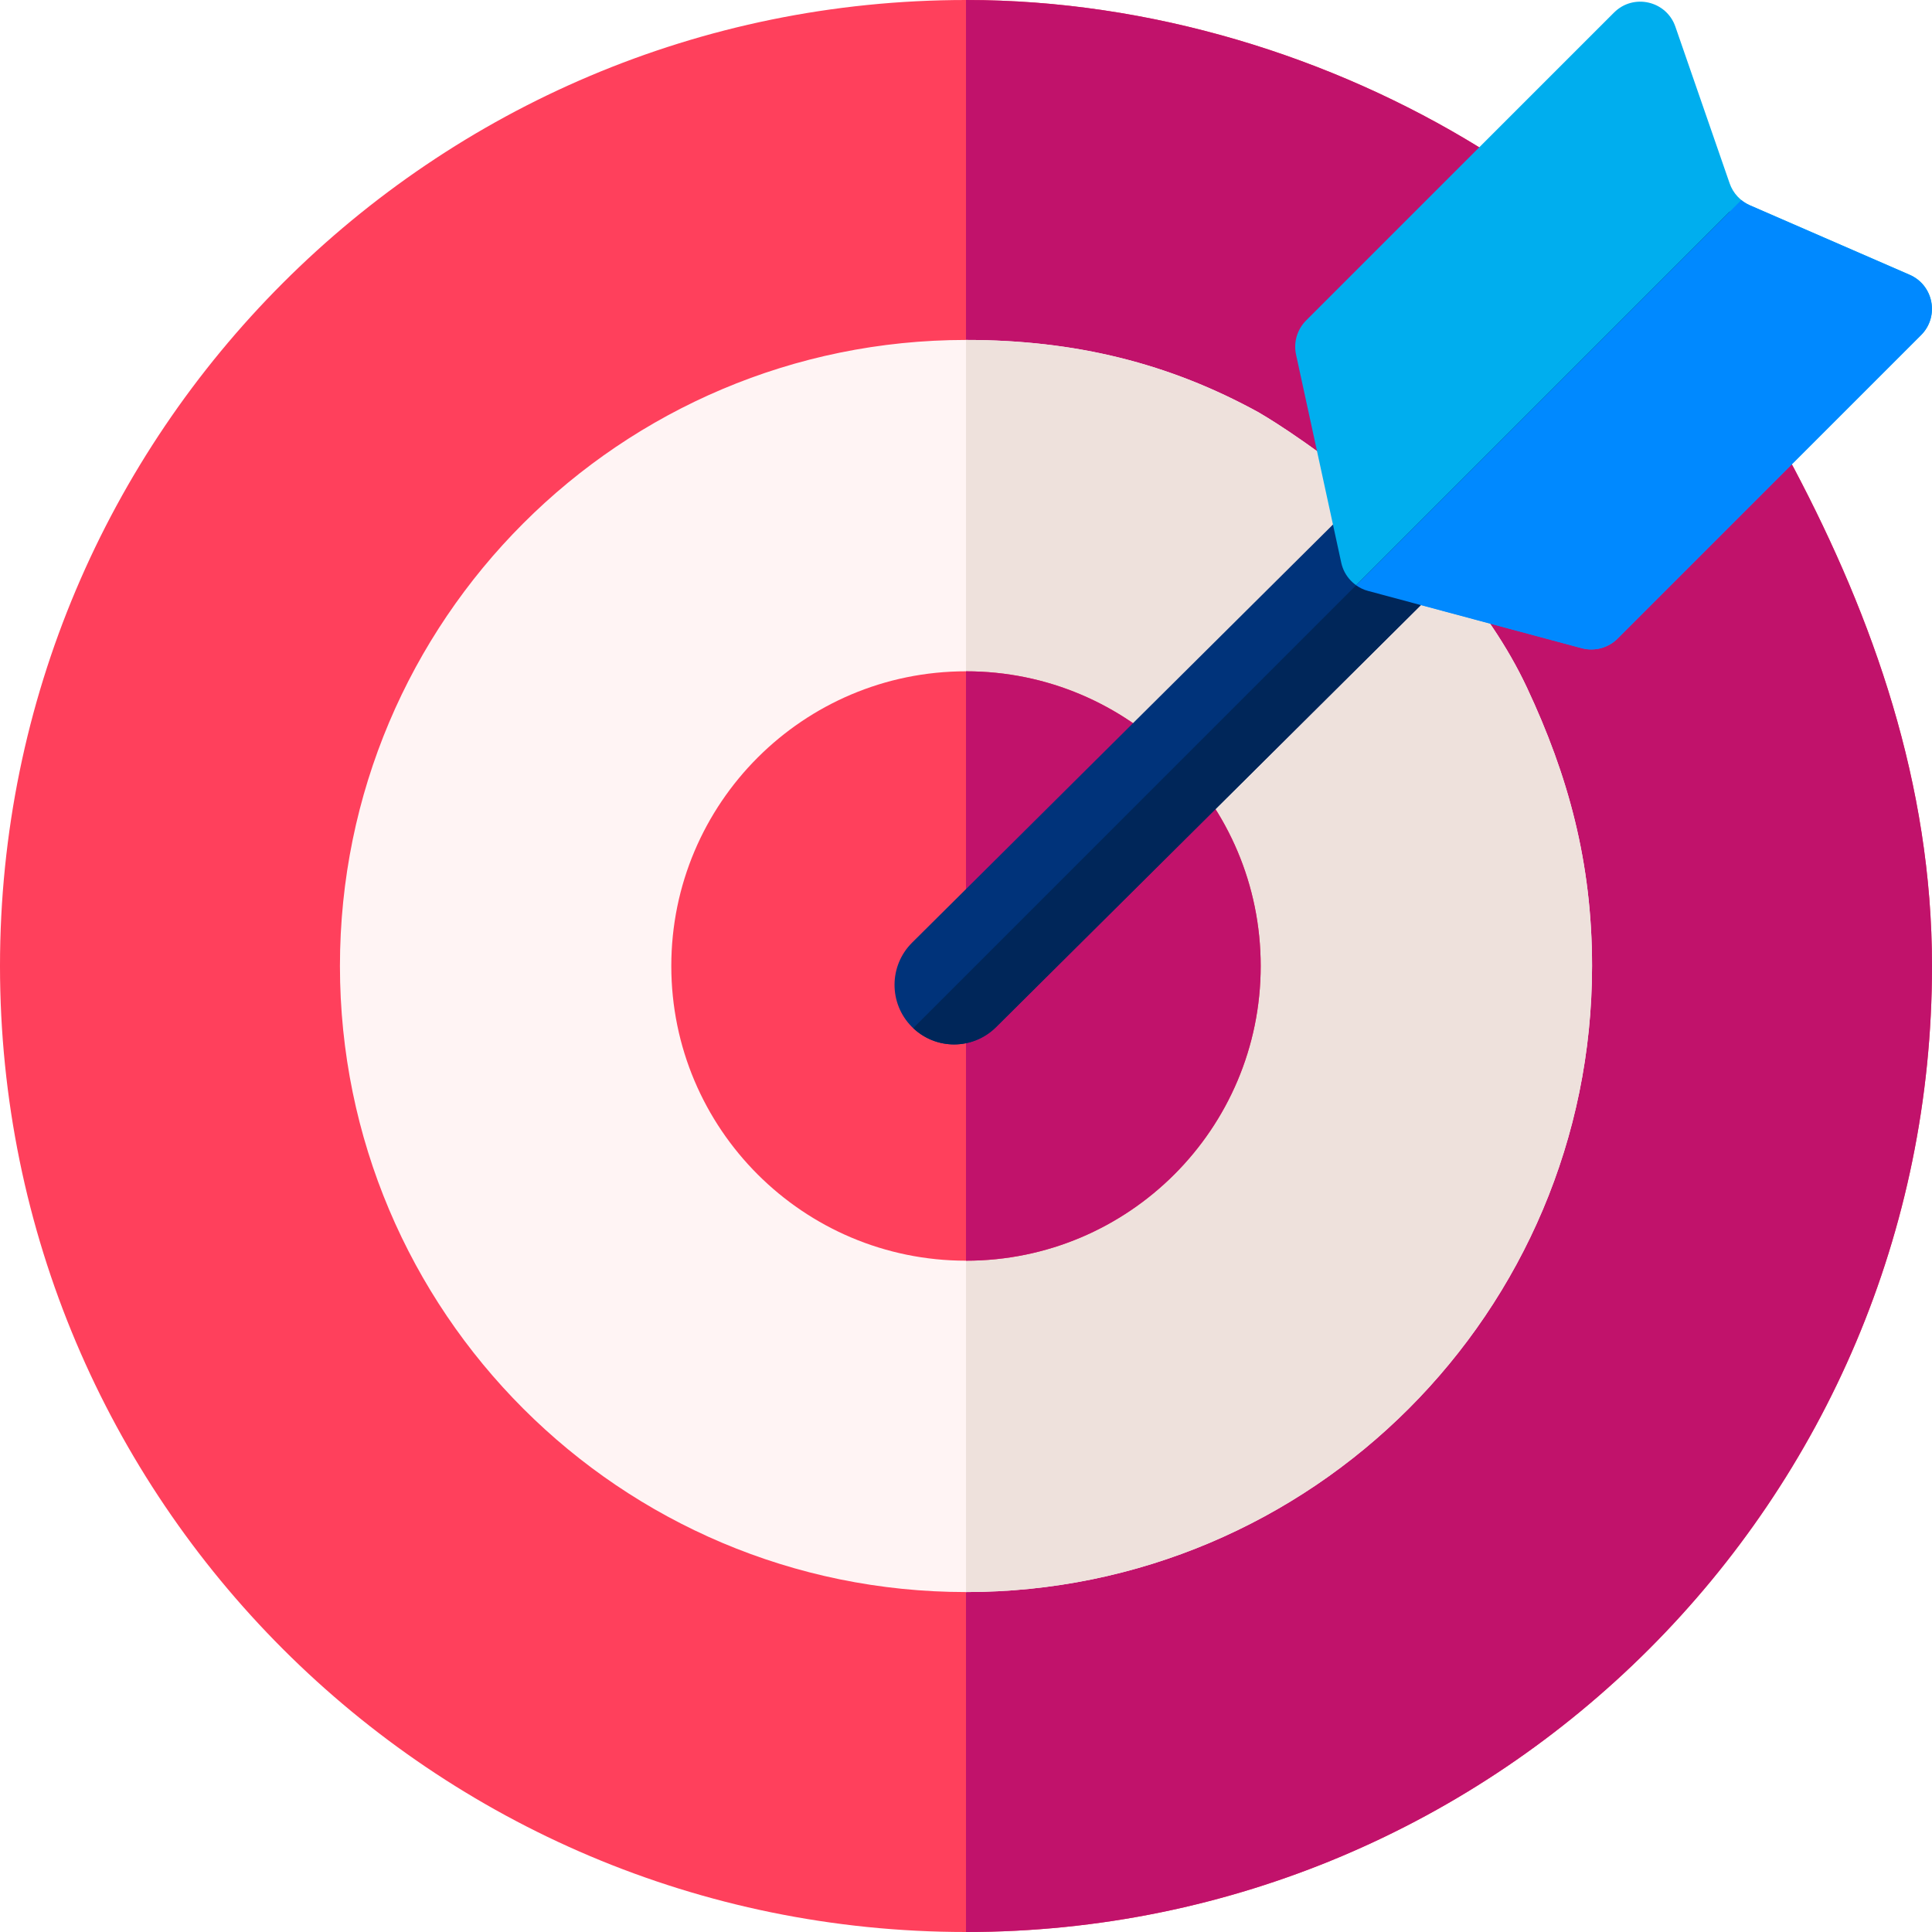
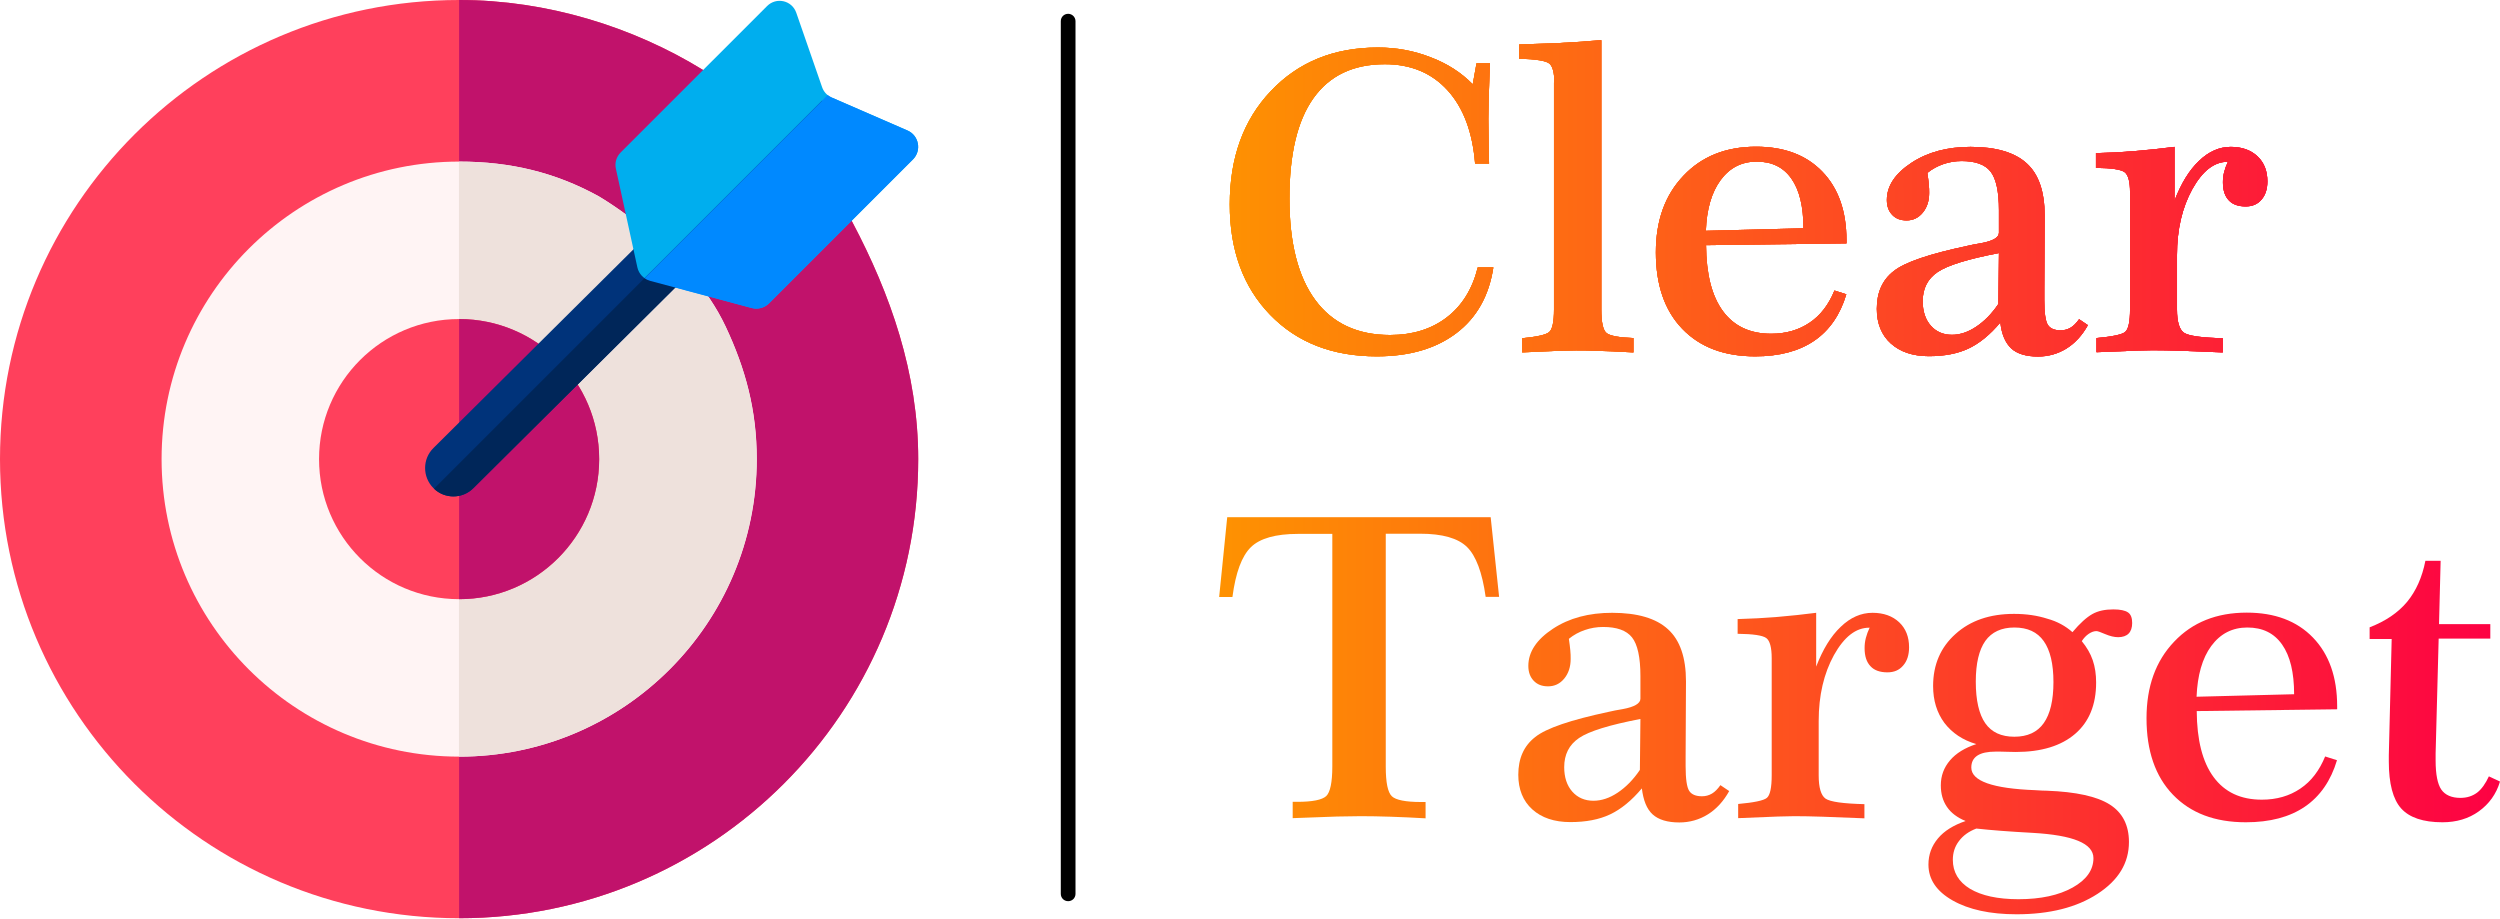
- <svg xmlns="http://www.w3.org/2000/svg" id="Layer_1" enable-background="new 0 0 512 512" height="512" viewBox="0 0 512 512" width="512">
-   <g>
-     <path d="m475.429 124.113c20.984 39.769 36.571 83.645 36.571 131.887 0 141.385-114.615 256-256 256s-256-114.615-256-256 114.615-256 256-256c49.118 0 96.997 15.031 135.97 39.014 0 0 60.43 41.452 83.459 85.099z" fill="#ff405c" />
-     <path d="m512 256c0-48.242-15.587-92.118-36.57-131.887-23.03-43.647-83.46-85.099-83.46-85.099-38.973-23.983-86.852-39.014-135.97-39.014v512c141.385 0 256-114.615 256-256z" fill="#c1126b" />
-     <path d="m404.654 182.222c10.922 23.293 17.257 46.275 17.257 73.778 0 91.63-74.281 165.912-165.912 165.912s-165.911-74.282-165.911-165.912 74.282-165.912 165.912-165.912c28.943 0 53.868 6.169 77.555 19.197 0 .001 50.4 28.793 71.099 72.937z" fill="#fff4f4" />
-     <path d="m421.912 256c0-27.504-6.335-50.485-17.257-73.778-20.699-44.143-71.099-72.936-71.099-72.936-23.688-13.028-48.613-19.198-77.556-19.198v331.823c91.63.001 165.912-74.281 165.912-165.911z" fill="#eee1dc" />
-     <circle cx="256" cy="256" fill="#ff405c" r="78.098" />
-     <path d="m334.098 256c0-43.132-34.966-78.098-78.098-78.098v156.196c43.132 0 78.098-34.966 78.098-78.098z" fill="#c1126b" />
+ <svg xmlns="http://www.w3.org/2000/svg" version="1.1" id="Layer_1" x="0px" y="0px" viewBox="0 0 1394 512" style="enable-background:new 0 0 1394 512;" xml:space="preserve">
+   <style type="text/css">
+ 	.st0{fill:#FF405C;}
+ 	.st1{fill:#C1126B;}
+ 	.st2{fill:#FFF4F4;}
+ 	.st3{fill:#EEE1DC;}
+ 	.st4{fill:#00337A;}
+ 	.st5{fill:#00AEEE;}
+ 	.st6{fill:#002659;}
+ 	.st7{fill:#0089FF;}
+ 	.st8{enable-background:new    ;}
+ 	.st9{fill:url(#SVGID_1_);}
+ 	.st10{fill:url(#SVGID_2_);}
+ 	.st11{fill:url(#SVGID_3_);}
+ 	.st12{fill:url(#SVGID_4_);}
+ 	.st13{fill:url(#SVGID_5_);}
+ 	.st14{fill:url(#SVGID_6_);}
+ 	.st15{fill:url(#SVGID_7_);}
+ 	.st16{fill:url(#SVGID_8_);}
+ 	.st17{fill:url(#SVGID_9_);}
+ 	.st18{fill:url(#SVGID_10_);}
+ 	.st19{fill:url(#SVGID_11_);}
+ 	.st20{fill:url(#SVGID_12_);}
+ 	.st21{fill:url(#SVGID_13_);}
+ 	.st22{fill:url(#SVGID_14_);}
+ 	.st23{fill:url(#SVGID_15_);}
+ 	.st24{fill:url(#SVGID_16_);}
+ 	.st25{fill:url(#SVGID_17_);}
+ 	.st26{fill:url(#SVGID_18_);}
+ 	.st27{fill:url(#SVGID_19_);}
+ 	.st28{fill:url(#SVGID_20_);}
+ 	.st29{fill:url(#SVGID_21_);}
+ 	.st30{fill:url(#SVGID_22_);}
+ 	.st31{fill:url(#SVGID_23_);}
+ 	.st32{fill:url(#SVGID_24_);}
+ 	.st33{fill:url(#SVGID_25_);}
+ 	.st34{fill:url(#SVGID_26_);}
+ </style>
+   <g>
+     <path class="st0" d="M475.4,124.1c21,39.8,36.6,83.6,36.6,131.9c0,141.4-114.6,256-256,256S0,397.4,0,256S114.6,0,256,0   c49.1,0,97,15,136,39C392,39,452.4,80.5,475.4,124.1L475.4,124.1z" />
+     <path class="st1" d="M512,256c0-48.2-15.6-92.1-36.6-131.9C452.4,80.5,392,39,392,39C353,15,305.1,0,256,0v512   C397.4,512,512,397.4,512,256z" />
+     <path class="st2" d="M404.7,182.2c10.9,23.3,17.3,46.3,17.3,73.8c0,91.6-74.3,165.9-165.9,165.9s-166-74.3-166-165.9   S164.4,90.1,256,90.1c28.9,0,53.9,6.2,77.6,19.2C333.6,109.3,384,138.1,404.7,182.2L404.7,182.2z" />
+     <path class="st3" d="M421.9,256c0-27.5-6.3-50.5-17.3-73.8c-20.7-44.1-71.1-72.9-71.1-72.9c-23.7-13-48.6-19.2-77.6-19.2v331.8   C347.6,421.9,421.9,347.6,421.9,256z" />
+     <circle class="st0" cx="256" cy="256" r="78.1" />
+     <path class="st1" d="M334.1,256c0-43.1-35-78.1-78.1-78.1v156.2C299.1,334.1,334.1,299.1,334.1,256L334.1,256z" />
    <g>
-       <path d="m252.843 276.782c-4.057 0-8.111-1.554-11.196-4.659-6.142-6.183-6.109-16.175.073-22.318l194.76-193.48c6.184-6.142 16.176-6.108 22.318.073 6.142 6.183 6.109 16.176-.073 22.318l-194.76 193.48c-3.079 3.058-7.101 4.586-11.122 4.586z" fill="#00337a" />
-     </g>
-     <path d="m458.371 48.586-14.378-41.518c-2.378-6.867-11.122-8.877-16.26-3.739l-81.608 81.608c-2.368 2.368-3.369 5.777-2.658 9.049l11.982 55.15c.782 3.6 3.509 6.462 7.067 7.416l56.665 15.206c3.397.912 7.023-.059 9.511-2.546l80.423-80.423c4.908-4.908 3.331-13.217-3.034-15.985l-42.335-18.413c-2.525-1.098-4.475-3.203-5.375-5.805z" fill="#00aeee" />
-     <path d="m458.798 56.398c-.12-.121-.251-.224-.374-.34l-216.404 216.405c3.036 2.868 6.924 4.319 10.822 4.319 4.021 0 8.044-1.528 11.122-4.585l194.76-193.48c6.184-6.143 6.217-16.135.074-22.319z" fill="#002659" />
-     <path d="m506.051 72.834-42.335-18.413c-.824-.358-1.579-.834-2.264-1.389l-102.072 102.071c.931.657 1.97 1.174 3.107 1.479l56.665 15.206c3.397.912 7.023-.059 9.511-2.546l80.423-80.423c4.907-4.908 3.33-13.217-3.035-15.985z" fill="#0089ff" />
+       <path class="st4" d="M252.8,276.8c-4.1,0-8.1-1.6-11.2-4.7c-6.1-6.2-6.1-16.2,0.1-22.3L436.5,56.3c6.2-6.1,16.2-6.1,22.3,0.1    c6.1,6.2,6.1,16.2-0.1,22.3L264,272.2C260.9,275.3,256.9,276.8,252.8,276.8L252.8,276.8z" />
+     </g>
+     <path class="st5" d="M458.4,48.6L444,7.1c-2.4-6.9-11.1-8.9-16.3-3.7L346.1,85c-2.4,2.4-3.4,5.8-2.7,9l12,55.1   c0.8,3.6,3.5,6.5,7.1,7.4l56.7,15.2c3.4,0.9,7-0.1,9.5-2.5l80.4-80.4c4.9-4.9,3.3-13.2-3-16l-42.3-18.4   C461.2,53.3,459.3,51.2,458.4,48.6L458.4,48.6z" />
+     <path class="st6" d="M458.8,56.4c-0.1-0.1-0.3-0.2-0.4-0.3L242,272.5c3,2.9,6.9,4.3,10.8,4.3c4,0,8-1.5,11.1-4.6L458.7,78.7   C464.9,72.6,464.9,62.6,458.8,56.4L458.8,56.4z" />
+     <path class="st7" d="M506.1,72.8l-42.3-18.4c-0.8-0.4-1.6-0.8-2.3-1.4L359.4,155.1c0.9,0.7,2,1.2,3.1,1.5l56.7,15.2   c3.4,0.9,7-0.1,9.5-2.5l80.4-80.4C514,83.9,512.4,75.6,506.1,72.8z" />
+   </g>
+   <g>
+     <path d="M595.6,501c-1.4,0-2.6-1.2-2.6-2.6V11.8c0-1.4,1.2-2.6,2.6-2.6s2.6,1.2,2.6,2.6v486.6C598.2,499.8,597,501,595.6,501z" />
+     <path d="M595.6,10.7c0.6,0,1.1,0.5,1.1,1.1v486.6c0,0.6-0.5,1.1-1.1,1.1s-1.1-0.5-1.1-1.1V11.8C594.5,11.2,595,10.7,595.6,10.7    M595.6,7.7c-2.3,0-4.1,1.8-4.1,4.1v486.6c0,2.3,1.8,4.1,4.1,4.1s4.1-1.8,4.1-4.1V11.8C599.7,9.6,597.9,7.7,595.6,7.7L595.6,7.7z" />
+   </g>
+   <g>
+     <g class="st8">
+       <g>
+         <linearGradient id="SVGID_1_" gradientUnits="userSpaceOnUse" x1="676.043" y1="399.4" x2="1400.505" y2="399.4" gradientTransform="matrix(1 0 0 -1 0 512)">
+           <stop offset="0" style="stop-color:#FE9201" />
+           <stop offset="1" style="stop-color:#FD0144" />
+         </linearGradient>
+         <path class="st9" d="M821.2,47l2.1-11.7h7.5c-0.1,1.2-0.2,3-0.2,5.3c-0.5,12-0.7,20.6-0.7,25.6c0,3,0.1,8.6,0.2,16.9     c0.1,3.5,0.2,6.2,0.2,8.1h-7.8c-1.4-17.5-6.5-31.1-15.3-40.8s-20.5-14.6-35-14.6c-17.6,0-30.8,6.3-39.8,18.9s-13.4,31.2-13.4,56     s4.8,43.6,14.4,56.6c9.6,13,23.5,19.5,41.7,19.5c12.6,0,23.1-3.3,31.6-9.8s14.3-15.8,17.3-27.9h8.7c-2.4,15.8-9.3,28.1-20.7,36.7     c-11.4,8.6-26.1,12.9-44.3,12.9c-24.7,0-44.5-7.7-59.5-23.2s-22.5-36-22.5-61.5c0-26,7.6-47.1,22.9-63.2     c15.3-16.2,35.2-24.3,59.7-24.3c10.4,0,20.1,1.8,29.3,5.4C806.9,35.4,814.7,40.4,821.2,47z" />
+         <linearGradient id="SVGID_2_" gradientUnits="userSpaceOnUse" x1="676.043" y1="402.55" x2="1400.505" y2="402.55" gradientTransform="matrix(1 0 0 -1 0 512)">
+           <stop offset="0" style="stop-color:#FE9201" />
+           <stop offset="1" style="stop-color:#FD0144" />
+         </linearGradient>
+         <path class="st10" d="M866.7,46.1c0-5.5-0.9-9-2.7-10.6s-7.4-2.5-17-2.8l0.1-7.9c6.2-0.2,12.8-0.4,20-0.7     c7.2-0.3,15.8-0.9,25.8-1.7v150.2c0,7.3,1,11.7,3,13.2s7,2.4,14.9,2.7v8c-9.1-0.5-16.1-0.8-20.7-0.9c-4.7-0.2-8.4-0.2-11.3-0.2     c-2.2,0-5.4,0.1-9.5,0.2c-4.1,0.2-10.9,0.5-20.5,0.9v-7.9c8.2-0.8,13.2-1.9,15-3.4s2.7-5.7,2.7-12.6V46.1H866.7z" />
+         <linearGradient id="SVGID_3_" gradientUnits="userSpaceOnUse" x1="676.043" y1="371.75" x2="1400.505" y2="371.75" gradientTransform="matrix(1 0 0 -1 0 512)">
+           <stop offset="0" style="stop-color:#FE9201" />
+           <stop offset="1" style="stop-color:#FD0144" />
+         </linearGradient>
+         <path class="st11" d="M951.3,136.7c0.1,16.1,3.2,28.4,9.4,36.8c6.2,8.4,15.1,12.6,26.9,12.6c8.3,0,15.5-2.1,21.5-6.2     c6.1-4.1,10.6-10.1,13.8-17.9l6.6,2.1c-3.4,11.4-9.4,20.1-17.9,25.9c-8.5,5.8-19.5,8.7-32.9,8.7c-17.3,0-30.8-5.1-40.7-15.4     c-9.8-10.2-14.7-24.4-14.7-42.6c0-17.7,5.1-31.9,15.4-42.7c10.2-10.8,23.7-16.2,40.5-16.2c15.6,0,27.9,4.6,36.9,13.9     s13.5,22.1,13.5,38.3v1.7L951.3,136.7z M951.2,128.7l54.4-1.4c0-12.1-2.2-21.3-6.7-27.7c-4.5-6.4-10.9-9.5-19.4-9.5     c-8.3,0-15,3.4-20.1,10.3C954.4,107.2,951.6,116.7,951.2,128.7z" />
+         <linearGradient id="SVGID_4_" gradientUnits="userSpaceOnUse" x1="676.043" y1="371.65" x2="1400.505" y2="371.65" gradientTransform="matrix(1 0 0 -1 0 512)">
+           <stop offset="0" style="stop-color:#FE9201" />
+           <stop offset="1" style="stop-color:#FD0144" />
+         </linearGradient>
+         <path class="st12" d="M1115.4,179.8c-5.7,6.8-11.6,11.6-17.7,14.5s-13.5,4.3-22.2,4.3c-8.9,0-16-2.4-21.2-7.1     c-5.2-4.7-7.8-11.2-7.8-19.3c0-9.1,3.1-16.1,9.4-21c6.2-5,20-9.6,41.1-14.1c2.1-0.5,4.6-1,7.7-1.5c6.6-1.2,9.9-3.2,9.9-5.8v-12.6     c0-10.5-1.6-17.7-4.7-21.6c-3.1-3.9-8.5-5.8-16.1-5.8c-3.6,0-7,0.6-10.2,1.7s-6.2,2.7-8.9,4.9c0.4,2.5,0.6,4.6,0.8,6.4     c0.2,1.8,0.2,3.4,0.2,4.9c0,4.3-1.2,8-3.6,10.9s-5.4,4.3-9,4.3c-3.4,0-6-1-8-3.1s-3-4.8-3-8.3c0-7.8,4.6-14.7,13.7-20.7     s20.1-8.9,33-8.9c14.2,0,24.6,3.1,31.3,9.2c6.7,6.1,10,15.8,10,29v0.7l-0.2,41.5v5.1c0,7.2,0.7,11.8,2,13.8s3.7,3,7.1,3     c2.1,0,3.9-0.5,5.6-1.5s3.2-2.6,4.7-4.7l4.9,3.3c-3.1,5.6-7.1,10-11.9,13s-10.2,4.5-15.9,4.5c-6.6,0-11.6-1.5-14.9-4.5     C1118.2,191.2,1116.1,186.4,1115.4,179.8z M1114.6,141.1c-17.2,3.3-28.6,6.8-34.2,10.6s-8.3,9.2-8.3,16.3     c0,5.6,1.5,10.2,4.5,13.6c3,3.4,7,5.1,11.8,5.1c4.5,0,9-1.5,13.5-4.5s8.7-7.2,12.4-12.7L1114.6,141.1z" />
+         <linearGradient id="SVGID_5_" gradientUnits="userSpaceOnUse" x1="676.043" y1="372.8" x2="1400.505" y2="372.8" gradientTransform="matrix(1 0 0 -1 0 512)">
+           <stop offset="0" style="stop-color:#FE9201" />
+           <stop offset="1" style="stop-color:#FD0144" />
+         </linearGradient>
+         <path class="st13" d="M1187.7,107.2c0-5.9-1-9.7-3-11.2s-7.3-2.3-16-2.4v-8.2c7.5-0.2,14.9-0.6,22.2-1.2     c7.3-0.6,14.5-1.4,21.6-2.3v30c3.7-9.6,8.2-17,13.7-22.2c5.4-5.2,11.3-7.8,17.7-7.8c6.2,0,11.2,1.8,14.9,5.3     c3.7,3.5,5.5,8.2,5.5,13.9c0,4.3-1.1,7.7-3.3,10.2c-2.2,2.6-5.1,3.8-8.8,3.8c-4.1,0-7.3-1.1-9.4-3.4c-2.2-2.3-3.3-5.6-3.3-10.1     c0-1.9,0.2-3.8,0.7-5.7c0.5-1.9,1.2-3.8,2.1-5.7h-0.2c-7.5,0-14,5.1-19.7,15.3c-5.6,10.2-8.5,22.4-8.5,36.7v30.4     c0,6.8,1.3,11.1,3.8,12.9c2.6,1.8,9.8,2.8,21.7,3.1v7.9c-9.4-0.4-17.1-0.7-23.3-0.9c-6.1-0.2-11.4-0.3-15.8-0.3     c-2.1,0-5.1,0.1-9.1,0.2c-4,0.2-11.4,0.5-22.2,0.9v-7.9c8.8-0.8,14.2-1.9,16-3.4s2.7-5.7,2.7-12.6L1187.7,107.2L1187.7,107.2z" />
+       </g>
+     </g>
+   </g>
+   <g>
+     <g>
+       <g>
+         <linearGradient id="SVGID_6_" gradientUnits="userSpaceOnUse" x1="679.585" y1="399.4" x2="1393.925" y2="399.4" gradientTransform="matrix(1 0 0 -1 0 512)">
+           <stop offset="0" style="stop-color:#FE9201" />
+           <stop offset="1" style="stop-color:#FD0144" />
+         </linearGradient>
+         <path class="st14" d="M821.2,47l2.1-11.7h7.5c-0.1,1.2-0.2,3-0.2,5.3c-0.5,12-0.7,20.6-0.7,25.6c0,3,0.1,8.6,0.2,16.9     c0.1,3.5,0.2,6.2,0.2,8.1h-7.8c-1.4-17.5-6.5-31.1-15.3-40.8s-20.5-14.6-35-14.6c-17.6,0-30.8,6.3-39.8,18.9s-13.4,31.2-13.4,56     s4.8,43.6,14.4,56.6c9.6,13,23.5,19.5,41.7,19.5c12.6,0,23.1-3.3,31.6-9.8s14.3-15.8,17.3-27.9h8.7c-2.4,15.8-9.3,28.1-20.7,36.7     c-11.4,8.6-26.1,12.9-44.3,12.9c-24.7,0-44.5-7.7-59.5-23.2s-22.5-36-22.5-61.5c0-26,7.6-47.1,22.9-63.2     c15.3-16.2,35.2-24.3,59.7-24.3c10.4,0,20.1,1.8,29.3,5.4C806.9,35.4,814.7,40.4,821.2,47z" />
+         <linearGradient id="SVGID_7_" gradientUnits="userSpaceOnUse" x1="679.585" y1="402.55" x2="1393.925" y2="402.55" gradientTransform="matrix(1 0 0 -1 0 512)">
+           <stop offset="0" style="stop-color:#FE9201" />
+           <stop offset="1" style="stop-color:#FD0144" />
+         </linearGradient>
+         <path class="st15" d="M866.7,46.1c0-5.5-0.9-9-2.7-10.6s-7.4-2.5-17-2.8l0.1-7.9c6.2-0.2,12.8-0.4,20-0.7     c7.2-0.3,15.8-0.9,25.8-1.7v150.2c0,7.3,1,11.7,3,13.2s7,2.4,14.9,2.7v8c-9.1-0.5-16.1-0.8-20.7-0.9c-4.7-0.2-8.4-0.2-11.3-0.2     c-2.2,0-5.4,0.1-9.5,0.2c-4.1,0.2-10.9,0.5-20.5,0.9v-7.9c8.2-0.8,13.2-1.9,15-3.4s2.7-5.7,2.7-12.6V46.1H866.7z" />
+         <linearGradient id="SVGID_8_" gradientUnits="userSpaceOnUse" x1="679.585" y1="371.75" x2="1393.925" y2="371.75" gradientTransform="matrix(1 0 0 -1 0 512)">
+           <stop offset="0" style="stop-color:#FE9201" />
+           <stop offset="1" style="stop-color:#FD0144" />
+         </linearGradient>
+         <path class="st16" d="M951.3,136.7c0.1,16.1,3.2,28.4,9.4,36.8c6.2,8.4,15.1,12.6,26.9,12.6c8.3,0,15.5-2.1,21.5-6.2     c6.1-4.1,10.6-10.1,13.8-17.9l6.6,2.1c-3.4,11.4-9.4,20.1-17.9,25.9c-8.5,5.8-19.5,8.7-32.9,8.7c-17.3,0-30.8-5.1-40.7-15.4     c-9.8-10.2-14.7-24.4-14.7-42.6c0-17.7,5.1-31.9,15.4-42.7c10.2-10.8,23.7-16.2,40.5-16.2c15.6,0,27.9,4.6,36.9,13.9     s13.5,22.1,13.5,38.3v1.7L951.3,136.7z M951.2,128.7l54.4-1.4c0-12.1-2.2-21.3-6.7-27.7c-4.5-6.4-10.9-9.5-19.4-9.5     c-8.3,0-15,3.4-20.1,10.3C954.4,107.2,951.6,116.7,951.2,128.7z" />
+         <linearGradient id="SVGID_9_" gradientUnits="userSpaceOnUse" x1="679.585" y1="371.65" x2="1393.925" y2="371.65" gradientTransform="matrix(1 0 0 -1 0 512)">
+           <stop offset="0" style="stop-color:#FE9201" />
+           <stop offset="1" style="stop-color:#FD0144" />
+         </linearGradient>
+         <path class="st17" d="M1115.4,179.8c-5.7,6.8-11.6,11.6-17.7,14.5s-13.5,4.3-22.2,4.3c-8.9,0-16-2.4-21.2-7.1     c-5.2-4.7-7.8-11.2-7.8-19.3c0-9.1,3.1-16.1,9.4-21c6.2-5,20-9.6,41.1-14.1c2.1-0.5,4.6-1,7.7-1.5c6.6-1.2,9.9-3.2,9.9-5.8v-12.6     c0-10.5-1.6-17.7-4.7-21.6c-3.1-3.9-8.5-5.8-16.1-5.8c-3.6,0-7,0.6-10.2,1.7s-6.2,2.7-8.9,4.9c0.4,2.5,0.6,4.6,0.8,6.4     c0.2,1.8,0.2,3.4,0.2,4.9c0,4.3-1.2,8-3.6,10.9s-5.4,4.3-9,4.3c-3.4,0-6-1-8-3.1s-3-4.8-3-8.3c0-7.8,4.6-14.7,13.7-20.7     s20.1-8.9,33-8.9c14.2,0,24.6,3.1,31.3,9.2c6.7,6.1,10,15.8,10,29v0.7l-0.2,41.5v5.1c0,7.2,0.7,11.8,2,13.8s3.7,3,7.1,3     c2.1,0,3.9-0.5,5.6-1.5s3.2-2.6,4.7-4.7l4.9,3.3c-3.1,5.6-7.1,10-11.9,13s-10.2,4.5-15.9,4.5c-6.6,0-11.6-1.5-14.9-4.5     C1118.2,191.2,1116.1,186.4,1115.4,179.8z M1114.6,141.1c-17.2,3.3-28.6,6.8-34.2,10.6s-8.3,9.2-8.3,16.3     c0,5.6,1.5,10.2,4.5,13.6c3,3.4,7,5.1,11.8,5.1c4.5,0,9-1.5,13.5-4.5s8.7-7.2,12.4-12.7L1114.6,141.1z" />
+         <linearGradient id="SVGID_10_" gradientUnits="userSpaceOnUse" x1="679.585" y1="372.8" x2="1393.925" y2="372.8" gradientTransform="matrix(1 0 0 -1 0 512)">
+           <stop offset="0" style="stop-color:#FE9201" />
+           <stop offset="1" style="stop-color:#FD0144" />
+         </linearGradient>
+         <path class="st18" d="M1187.7,107.2c0-5.9-1-9.7-3-11.2s-7.3-2.3-16-2.4v-8.2c7.5-0.2,14.9-0.6,22.2-1.2     c7.3-0.6,14.5-1.4,21.6-2.3v30c3.7-9.6,8.2-17,13.7-22.2c5.4-5.2,11.3-7.8,17.7-7.8c6.2,0,11.2,1.8,14.9,5.3     c3.7,3.5,5.5,8.2,5.5,13.9c0,4.3-1.1,7.7-3.3,10.2c-2.2,2.6-5.1,3.8-8.8,3.8c-4.1,0-7.3-1.1-9.4-3.4c-2.2-2.3-3.3-5.6-3.3-10.1     c0-1.9,0.2-3.8,0.7-5.7c0.5-1.9,1.2-3.8,2.1-5.7h-0.2c-7.5,0-14,5.1-19.7,15.3c-5.6,10.2-8.5,22.4-8.5,36.7v30.4     c0,6.8,1.3,11.1,3.8,12.9c2.6,1.8,9.8,2.8,21.7,3.1v7.9c-9.4-0.4-17.1-0.7-23.3-0.9c-6.1-0.2-11.4-0.3-15.8-0.3     c-2.1,0-5.1,0.1-9.1,0.2c-4,0.2-11.4,0.5-22.2,0.9v-7.9c8.8-0.8,14.2-1.9,16-3.4s2.7-5.7,2.7-12.6L1187.7,107.2L1187.7,107.2z" />
+       </g>
+       <g>
+         <linearGradient id="SVGID_11_" gradientUnits="userSpaceOnUse" x1="679.585" y1="399.4" x2="1393.925" y2="399.4" gradientTransform="matrix(1 0 0 -1 0 512)">
+           <stop offset="0" style="stop-color:#FE9201" />
+           <stop offset="1" style="stop-color:#FD0144" />
+         </linearGradient>
+         <path class="st19" d="M821.2,47l2.1-11.7h7.5c-0.1,1.2-0.2,3-0.2,5.3c-0.5,12-0.7,20.6-0.7,25.6c0,3,0.1,8.6,0.2,16.9     c0.1,3.5,0.2,6.2,0.2,8.1h-7.8c-1.4-17.5-6.5-31.1-15.3-40.8s-20.5-14.6-35-14.6c-17.6,0-30.8,6.3-39.8,18.9s-13.4,31.2-13.4,56     s4.8,43.6,14.4,56.6c9.6,13,23.5,19.5,41.7,19.5c12.6,0,23.1-3.3,31.6-9.8s14.3-15.8,17.3-27.9h8.7c-2.4,15.8-9.3,28.1-20.7,36.7     c-11.4,8.6-26.1,12.9-44.3,12.9c-24.7,0-44.5-7.7-59.5-23.2s-22.5-36-22.5-61.5c0-26,7.6-47.1,22.9-63.2     c15.3-16.2,35.2-24.3,59.7-24.3c10.4,0,20.1,1.8,29.3,5.4C806.9,35.4,814.7,40.4,821.2,47z" />
+         <linearGradient id="SVGID_12_" gradientUnits="userSpaceOnUse" x1="679.585" y1="402.55" x2="1393.925" y2="402.55" gradientTransform="matrix(1 0 0 -1 0 512)">
+           <stop offset="0" style="stop-color:#FE9201" />
+           <stop offset="1" style="stop-color:#FD0144" />
+         </linearGradient>
+         <path class="st20" d="M866.7,46.1c0-5.5-0.9-9-2.7-10.6s-7.4-2.5-17-2.8l0.1-7.9c6.2-0.2,12.8-0.4,20-0.7     c7.2-0.3,15.8-0.9,25.8-1.7v150.2c0,7.3,1,11.7,3,13.2s7,2.4,14.9,2.7v8c-9.1-0.5-16.1-0.8-20.7-0.9c-4.7-0.2-8.4-0.2-11.3-0.2     c-2.2,0-5.4,0.1-9.5,0.2c-4.1,0.2-10.9,0.5-20.5,0.9v-7.9c8.2-0.8,13.2-1.9,15-3.4s2.7-5.7,2.7-12.6V46.1H866.7z" />
+         <linearGradient id="SVGID_13_" gradientUnits="userSpaceOnUse" x1="679.585" y1="371.75" x2="1393.925" y2="371.75" gradientTransform="matrix(1 0 0 -1 0 512)">
+           <stop offset="0" style="stop-color:#FE9201" />
+           <stop offset="1" style="stop-color:#FD0144" />
+         </linearGradient>
+         <path class="st21" d="M951.3,136.7c0.1,16.1,3.2,28.4,9.4,36.8c6.2,8.4,15.1,12.6,26.9,12.6c8.3,0,15.5-2.1,21.5-6.2     c6.1-4.1,10.6-10.1,13.8-17.9l6.6,2.1c-3.4,11.4-9.4,20.1-17.9,25.9c-8.5,5.8-19.5,8.7-32.9,8.7c-17.3,0-30.8-5.1-40.7-15.4     c-9.8-10.2-14.7-24.4-14.7-42.6c0-17.7,5.1-31.9,15.4-42.7c10.2-10.8,23.7-16.2,40.5-16.2c15.6,0,27.9,4.6,36.9,13.9     s13.5,22.1,13.5,38.3v1.7L951.3,136.7z M951.2,128.7l54.4-1.4c0-12.1-2.2-21.3-6.7-27.7c-4.5-6.4-10.9-9.5-19.4-9.5     c-8.3,0-15,3.4-20.1,10.3C954.4,107.2,951.6,116.7,951.2,128.7z" />
+         <linearGradient id="SVGID_14_" gradientUnits="userSpaceOnUse" x1="679.585" y1="371.65" x2="1393.925" y2="371.65" gradientTransform="matrix(1 0 0 -1 0 512)">
+           <stop offset="0" style="stop-color:#FE9201" />
+           <stop offset="1" style="stop-color:#FD0144" />
+         </linearGradient>
+         <path class="st22" d="M1115.4,179.8c-5.7,6.8-11.6,11.6-17.7,14.5s-13.5,4.3-22.2,4.3c-8.9,0-16-2.4-21.2-7.1     c-5.2-4.7-7.8-11.2-7.8-19.3c0-9.1,3.1-16.1,9.4-21c6.2-5,20-9.6,41.1-14.1c2.1-0.5,4.6-1,7.7-1.5c6.6-1.2,9.9-3.2,9.9-5.8v-12.6     c0-10.5-1.6-17.7-4.7-21.6c-3.1-3.9-8.5-5.8-16.1-5.8c-3.6,0-7,0.6-10.2,1.7s-6.2,2.7-8.9,4.9c0.4,2.5,0.6,4.6,0.8,6.4     c0.2,1.8,0.2,3.4,0.2,4.9c0,4.3-1.2,8-3.6,10.9s-5.4,4.3-9,4.3c-3.4,0-6-1-8-3.1s-3-4.8-3-8.3c0-7.8,4.6-14.7,13.7-20.7     s20.1-8.9,33-8.9c14.2,0,24.6,3.1,31.3,9.2c6.7,6.1,10,15.8,10,29v0.7l-0.2,41.5v5.1c0,7.2,0.7,11.8,2,13.8s3.7,3,7.1,3     c2.1,0,3.9-0.5,5.6-1.5s3.2-2.6,4.7-4.7l4.9,3.3c-3.1,5.6-7.1,10-11.9,13s-10.2,4.5-15.9,4.5c-6.6,0-11.6-1.5-14.9-4.5     C1118.2,191.2,1116.1,186.4,1115.4,179.8z M1114.6,141.1c-17.2,3.3-28.6,6.8-34.2,10.6s-8.3,9.2-8.3,16.3     c0,5.6,1.5,10.2,4.5,13.6c3,3.4,7,5.1,11.8,5.1c4.5,0,9-1.5,13.5-4.5s8.7-7.2,12.4-12.7L1114.6,141.1z" />
+         <linearGradient id="SVGID_15_" gradientUnits="userSpaceOnUse" x1="679.585" y1="372.8" x2="1393.925" y2="372.8" gradientTransform="matrix(1 0 0 -1 0 512)">
+           <stop offset="0" style="stop-color:#FE9201" />
+           <stop offset="1" style="stop-color:#FD0144" />
+         </linearGradient>
+         <path class="st23" d="M1187.7,107.2c0-5.9-1-9.7-3-11.2s-7.3-2.3-16-2.4v-8.2c7.5-0.2,14.9-0.6,22.2-1.2     c7.3-0.6,14.5-1.4,21.6-2.3v30c3.7-9.6,8.2-17,13.7-22.2c5.4-5.2,11.3-7.8,17.7-7.8c6.2,0,11.2,1.8,14.9,5.3     c3.7,3.5,5.5,8.2,5.5,13.9c0,4.3-1.1,7.7-3.3,10.2c-2.2,2.6-5.1,3.8-8.8,3.8c-4.1,0-7.3-1.1-9.4-3.4c-2.2-2.3-3.3-5.6-3.3-10.1     c0-1.9,0.2-3.8,0.7-5.7c0.5-1.9,1.2-3.8,2.1-5.7h-0.2c-7.5,0-14,5.1-19.7,15.3c-5.6,10.2-8.5,22.4-8.5,36.7v30.4     c0,6.8,1.3,11.1,3.8,12.9c2.6,1.8,9.8,2.8,21.7,3.1v7.9c-9.4-0.4-17.1-0.7-23.3-0.9c-6.1-0.2-11.4-0.3-15.8-0.3     c-2.1,0-5.1,0.1-9.1,0.2c-4,0.2-11.4,0.5-22.2,0.9v-7.9c8.8-0.8,14.2-1.9,16-3.4s2.7-5.7,2.7-12.6L1187.7,107.2L1187.7,107.2z" />
+       </g>
+       <g>
+         <linearGradient id="SVGID_16_" gradientUnits="userSpaceOnUse" x1="679.585" y1="399.4" x2="1393.925" y2="399.4" gradientTransform="matrix(1 0 0 -1 0 512)">
+           <stop offset="0" style="stop-color:#FE9201" />
+           <stop offset="1" style="stop-color:#FD0144" />
+         </linearGradient>
+         <path class="st24" d="M821.2,47l2.1-11.7h7.5c-0.1,1.2-0.2,3-0.2,5.3c-0.5,12-0.7,20.6-0.7,25.6c0,3,0.1,8.6,0.2,16.9     c0.1,3.5,0.2,6.2,0.2,8.1h-7.8c-1.4-17.5-6.5-31.1-15.3-40.8s-20.5-14.6-35-14.6c-17.6,0-30.8,6.3-39.8,18.9s-13.4,31.2-13.4,56     s4.8,43.6,14.4,56.6c9.6,13,23.5,19.5,41.7,19.5c12.6,0,23.1-3.3,31.6-9.8s14.3-15.8,17.3-27.9h8.7c-2.4,15.8-9.3,28.1-20.7,36.7     c-11.4,8.6-26.1,12.9-44.3,12.9c-24.7,0-44.5-7.7-59.5-23.2s-22.5-36-22.5-61.5c0-26,7.6-47.1,22.9-63.2     c15.3-16.2,35.2-24.3,59.7-24.3c10.4,0,20.1,1.8,29.3,5.4C806.9,35.4,814.7,40.4,821.2,47z" />
+         <linearGradient id="SVGID_17_" gradientUnits="userSpaceOnUse" x1="679.585" y1="402.55" x2="1393.925" y2="402.55" gradientTransform="matrix(1 0 0 -1 0 512)">
+           <stop offset="0" style="stop-color:#FE9201" />
+           <stop offset="1" style="stop-color:#FD0144" />
+         </linearGradient>
+         <path class="st25" d="M866.7,46.1c0-5.5-0.9-9-2.7-10.6s-7.4-2.5-17-2.8l0.1-7.9c6.2-0.2,12.8-0.4,20-0.7     c7.2-0.3,15.8-0.9,25.8-1.7v150.2c0,7.3,1,11.7,3,13.2s7,2.4,14.9,2.7v8c-9.1-0.5-16.1-0.8-20.7-0.9c-4.7-0.2-8.4-0.2-11.3-0.2     c-2.2,0-5.4,0.1-9.5,0.2c-4.1,0.2-10.9,0.5-20.5,0.9v-7.9c8.2-0.8,13.2-1.9,15-3.4s2.7-5.7,2.7-12.6V46.1H866.7z" />
+         <linearGradient id="SVGID_18_" gradientUnits="userSpaceOnUse" x1="679.585" y1="371.75" x2="1393.925" y2="371.75" gradientTransform="matrix(1 0 0 -1 0 512)">
+           <stop offset="0" style="stop-color:#FE9201" />
+           <stop offset="1" style="stop-color:#FD0144" />
+         </linearGradient>
+         <path class="st26" d="M951.3,136.7c0.1,16.1,3.2,28.4,9.4,36.8c6.2,8.4,15.1,12.6,26.9,12.6c8.3,0,15.5-2.1,21.5-6.2     c6.1-4.1,10.6-10.1,13.8-17.9l6.6,2.1c-3.4,11.4-9.4,20.1-17.9,25.9c-8.5,5.8-19.5,8.7-32.9,8.7c-17.3,0-30.8-5.1-40.7-15.4     c-9.8-10.2-14.7-24.4-14.7-42.6c0-17.7,5.1-31.9,15.4-42.7c10.2-10.8,23.7-16.2,40.5-16.2c15.6,0,27.9,4.6,36.9,13.9     s13.5,22.1,13.5,38.3v1.7L951.3,136.7z M951.2,128.7l54.4-1.4c0-12.1-2.2-21.3-6.7-27.7c-4.5-6.4-10.9-9.5-19.4-9.5     c-8.3,0-15,3.4-20.1,10.3C954.4,107.2,951.6,116.7,951.2,128.7z" />
+         <linearGradient id="SVGID_19_" gradientUnits="userSpaceOnUse" x1="679.585" y1="371.65" x2="1393.925" y2="371.65" gradientTransform="matrix(1 0 0 -1 0 512)">
+           <stop offset="0" style="stop-color:#FE9201" />
+           <stop offset="1" style="stop-color:#FD0144" />
+         </linearGradient>
+         <path class="st27" d="M1115.4,179.8c-5.7,6.8-11.6,11.6-17.7,14.5s-13.5,4.3-22.2,4.3c-8.9,0-16-2.4-21.2-7.1     c-5.2-4.7-7.8-11.2-7.8-19.3c0-9.1,3.1-16.1,9.4-21c6.2-5,20-9.6,41.1-14.1c2.1-0.5,4.6-1,7.7-1.5c6.6-1.2,9.9-3.2,9.9-5.8v-12.6     c0-10.5-1.6-17.7-4.7-21.6c-3.1-3.9-8.5-5.8-16.1-5.8c-3.6,0-7,0.6-10.2,1.7s-6.2,2.7-8.9,4.9c0.4,2.5,0.6,4.6,0.8,6.4     c0.2,1.8,0.2,3.4,0.2,4.9c0,4.3-1.2,8-3.6,10.9s-5.4,4.3-9,4.3c-3.4,0-6-1-8-3.1s-3-4.8-3-8.3c0-7.8,4.6-14.7,13.7-20.7     s20.1-8.9,33-8.9c14.2,0,24.6,3.1,31.3,9.2c6.7,6.1,10,15.8,10,29v0.7l-0.2,41.5v5.1c0,7.2,0.7,11.8,2,13.8s3.7,3,7.1,3     c2.1,0,3.9-0.5,5.6-1.5s3.2-2.6,4.7-4.7l4.9,3.3c-3.1,5.6-7.1,10-11.9,13s-10.2,4.5-15.9,4.5c-6.6,0-11.6-1.5-14.9-4.5     C1118.2,191.2,1116.1,186.4,1115.4,179.8z M1114.6,141.1c-17.2,3.3-28.6,6.8-34.2,10.6s-8.3,9.2-8.3,16.3     c0,5.6,1.5,10.2,4.5,13.6c3,3.4,7,5.1,11.8,5.1c4.5,0,9-1.5,13.5-4.5s8.7-7.2,12.4-12.7L1114.6,141.1z" />
+         <linearGradient id="SVGID_20_" gradientUnits="userSpaceOnUse" x1="679.585" y1="372.8" x2="1393.925" y2="372.8" gradientTransform="matrix(1 0 0 -1 0 512)">
+           <stop offset="0" style="stop-color:#FE9201" />
+           <stop offset="1" style="stop-color:#FD0144" />
+         </linearGradient>
+         <path class="st28" d="M1187.7,107.2c0-5.9-1-9.7-3-11.2s-7.3-2.3-16-2.4v-8.2c7.5-0.2,14.9-0.6,22.2-1.2     c7.3-0.6,14.5-1.4,21.6-2.3v30c3.7-9.6,8.2-17,13.7-22.2c5.4-5.2,11.3-7.8,17.7-7.8c6.2,0,11.2,1.8,14.9,5.3     c3.7,3.5,5.5,8.2,5.5,13.9c0,4.3-1.1,7.7-3.3,10.2c-2.2,2.6-5.1,3.8-8.8,3.8c-4.1,0-7.3-1.1-9.4-3.4c-2.2-2.3-3.3-5.6-3.3-10.1     c0-1.9,0.2-3.8,0.7-5.7c0.5-1.9,1.2-3.8,2.1-5.7h-0.2c-7.5,0-14,5.1-19.7,15.3c-5.6,10.2-8.5,22.4-8.5,36.7v30.4     c0,6.8,1.3,11.1,3.8,12.9c2.6,1.8,9.8,2.8,21.7,3.1v7.9c-9.4-0.4-17.1-0.7-23.3-0.9c-6.1-0.2-11.4-0.3-15.8-0.3     c-2.1,0-5.1,0.1-9.1,0.2c-4,0.2-11.4,0.5-22.2,0.9v-7.9c8.8-0.8,14.2-1.9,16-3.4s2.7-5.7,2.7-12.6L1187.7,107.2L1187.7,107.2z" />
+       </g>
+     </g>
+     <g>
+       <linearGradient id="SVGID_21_" gradientUnits="userSpaceOnUse" x1="679.585" y1="139.65" x2="1393.925" y2="139.65" gradientTransform="matrix(1 0 0 -1 0 512)">
+         <stop offset="0" style="stop-color:#FE9201" />
+         <stop offset="1" style="stop-color:#FD0144" />
+       </linearGradient>
+       <path class="st29" d="M684.3,288.4h146.9l4.7,44.4h-7.5c-1.9-13.6-5.4-22.9-10.4-27.8s-13.7-7.4-26.1-7.4h-19.2v129.9    c0,8.8,1.1,14.3,3.4,16.5c2.2,2.1,7.7,3.2,16.3,3.2h2.5v9.1c-6.9-0.4-13.4-0.7-19.5-0.9c-6.2-0.2-11.7-0.3-16.7-0.3    c-3.4,0-7.8,0.1-13.2,0.2c-5.4,0.2-13.6,0.5-24.7,0.9v-9.1h2.6c8.5,0,13.8-1.1,16.1-3.2c2.2-2.1,3.4-7.6,3.4-16.5V297.7h-19.2    c-12.4,0-21.2,2.5-26.2,7.4c-5.1,5-8.5,14.2-10.3,27.8h-7.4L684.3,288.4z" />
+       <linearGradient id="SVGID_22_" gradientUnits="userSpaceOnUse" x1="679.585" y1="111.85" x2="1393.925" y2="111.85" gradientTransform="matrix(1 0 0 -1 0 512)">
+         <stop offset="0" style="stop-color:#FE9201" />
+         <stop offset="1" style="stop-color:#FD0144" />
+       </linearGradient>
+       <path class="st30" d="M915.5,439.6c-5.7,6.8-11.6,11.6-17.7,14.5s-13.5,4.3-22.2,4.3c-8.9,0-16-2.4-21.2-7.1s-7.8-11.2-7.8-19.3    c0-9.1,3.1-16.1,9.4-21c6.2-5,20-9.6,41.1-14.1c2.1-0.5,4.6-1,7.7-1.5c6.6-1.2,9.9-3.2,9.9-5.8V377c0-10.5-1.6-17.7-4.7-21.6    c-3.1-3.9-8.5-5.8-16.1-5.8c-3.6,0-7,0.6-10.2,1.7s-6.2,2.7-8.9,4.9c0.4,2.5,0.6,4.6,0.8,6.4s0.2,3.4,0.2,4.9    c0,4.3-1.2,8-3.6,10.9c-2.4,2.9-5.4,4.3-9,4.3c-3.4,0-6-1-8-3.1s-3-4.8-3-8.3c0-7.8,4.6-14.7,13.7-20.7s20.1-8.9,33-8.9    c14.2,0,24.6,3.1,31.2,9.2c6.7,6.1,10,15.8,10,29v0.7l-0.2,41.5v5.1c0,7.2,0.7,11.8,2,13.8s3.7,3,7.1,3c2.1,0,3.9-0.5,5.6-1.5    c1.7-1,3.2-2.6,4.7-4.7l4.9,3.3c-3.1,5.6-7.1,10-11.9,13c-4.8,3-10.2,4.5-15.9,4.5c-6.6,0-11.6-1.5-14.9-4.5    S916.3,446.2,915.5,439.6z M914.7,400.9c-17.2,3.3-28.6,6.8-34.2,10.6c-5.6,3.8-8.3,9.2-8.3,16.3c0,5.6,1.5,10.2,4.5,13.6    s7,5.1,11.8,5.1c4.5,0,9-1.5,13.5-4.5s8.7-7.2,12.4-12.7L914.7,400.9z" />
+       <linearGradient id="SVGID_23_" gradientUnits="userSpaceOnUse" x1="679.585" y1="113" x2="1393.925" y2="113" gradientTransform="matrix(1 0 0 -1 0 512)">
+         <stop offset="0" style="stop-color:#FE9201" />
+         <stop offset="1" style="stop-color:#FD0144" />
+       </linearGradient>
+       <path class="st31" d="M987.9,367c0-5.9-1-9.7-3-11.2s-7.3-2.3-16-2.4v-8.2c7.5-0.2,14.9-0.6,22.2-1.2s14.5-1.4,21.6-2.3v30    c3.7-9.6,8.2-17,13.7-22.2c5.4-5.2,11.3-7.8,17.7-7.8c6.2,0,11.2,1.8,14.9,5.3c3.7,3.5,5.5,8.2,5.5,13.9c0,4.3-1.1,7.7-3.3,10.2    c-2.2,2.6-5.1,3.8-8.8,3.8c-4.1,0-7.3-1.1-9.4-3.4c-2.2-2.3-3.3-5.6-3.3-10.1c0-1.9,0.2-3.8,0.7-5.7c0.5-1.9,1.2-3.8,2.1-5.7h-0.2    c-7.5,0-14,5.1-19.7,15.3c-5.6,10.2-8.5,22.4-8.5,36.7v30.4c0,6.8,1.3,11.1,3.8,12.9c2.6,1.8,9.8,2.8,21.7,3.1v7.9    c-9.4-0.4-17.1-0.7-23.3-0.9c-6.1-0.2-11.4-0.3-15.8-0.3c-2.1,0-5.1,0.1-9.1,0.2c-4,0.2-11.4,0.5-22.2,0.9v-7.9    c8.8-0.8,14.2-1.9,16-3.4s2.7-5.7,2.7-12.6L987.9,367L987.9,367z" />
+       <linearGradient id="SVGID_24_" gradientUnits="userSpaceOnUse" x1="679.585" y1="87.2" x2="1393.925" y2="87.2" gradientTransform="matrix(1 0 0 -1 0 512)">
+         <stop offset="0" style="stop-color:#FE9201" />
+         <stop offset="1" style="stop-color:#FD0144" />
+       </linearGradient>
+       <path class="st32" d="M1155.6,352.5c4.2-5,7.9-8.3,11.1-10.1c3.2-1.8,7.1-2.6,11.7-2.6c3.9,0,6.6,0.6,8.2,1.7s2.3,3.1,2.3,5.9    c0,2.6-0.7,4.6-2,5.9s-3.3,2-5.8,2c-2.2,0-4.6-0.6-7.2-1.7s-4.2-1.7-4.9-1.7c-1.4,0-2.8,0.5-4.3,1.5s-2.8,2.4-3.9,4.1    c2.7,3.3,4.8,6.8,6.1,10.6c1.3,3.8,1.9,7.9,1.9,12.5c0,12.3-3.9,21.9-11.7,28.6c-7.8,6.7-18.8,10.1-33.1,10.1    c-0.6,0-2.2,0-4.7-0.1s-4.7-0.1-6.5-0.1c-4.5,0-7.9,0.7-10.2,2.2c-2.3,1.5-3.4,3.7-3.4,6.7c0,7.5,11.9,11.7,35.6,12.6    c2.9,0.2,5.1,0.3,6.5,0.3c16.3,0.6,28,3.2,35.1,7.7s10.7,11.5,10.7,20.9c0,11.7-5.8,21.3-17.5,28.9s-26.7,11.4-45.2,11.4    c-14.7,0-26.6-2.6-35.6-7.7s-13.5-11.8-13.5-20c0-5.6,1.8-10.4,5.3-14.6s8.7-7.4,15.4-9.7c-4.6-1.9-8.1-4.5-10.4-7.9    s-3.4-7.3-3.4-12c0-5.3,1.7-9.9,5.1-13.9s8.3-7,14.7-9.1c-7.6-2.2-13.5-6.2-17.8-11.8c-4.2-5.7-6.3-12.5-6.3-20.6    c0-11.9,4.2-21.6,12.5-29c8.3-7.5,19.2-11.2,32.6-11.2c6.9,0,13,0.9,18.6,2.7C1147.1,346.5,1151.8,349.1,1155.6,352.5z M1102,462    c-4.2,1.6-7.4,3.9-9.7,7c-2.3,3-3.4,6.5-3.4,10.4c0,6.9,3.2,12.3,9.6,16.2c6.4,3.8,15.4,5.8,27,5.8c12.4,0,22.5-2.2,30.2-6.5    s11.6-9.8,11.6-16.4c0-8.2-11.3-12.8-33.9-14.1C1120.5,463.7,1110.1,462.9,1102,462z M1123.2,349.9c-7.2,0-12.6,2.5-16.2,7.5    c-3.5,5-5.3,12.5-5.3,22.7c0,10.4,1.8,18.2,5.3,23.2s8.9,7.5,16.2,7.5s12.8-2.5,16.4-7.6s5.4-12.7,5.4-22.9    c0-10.1-1.8-17.7-5.4-22.8C1136,352.4,1130.6,349.9,1123.2,349.9z" />
+       <linearGradient id="SVGID_25_" gradientUnits="userSpaceOnUse" x1="679.585" y1="111.95" x2="1393.925" y2="111.95" gradientTransform="matrix(1 0 0 -1 0 512)">
+         <stop offset="0" style="stop-color:#FE9201" />
+         <stop offset="1" style="stop-color:#FD0144" />
+       </linearGradient>
+       <path class="st33" d="M1224.9,396.5c0.1,16.1,3.2,28.4,9.4,36.8c6.2,8.4,15.1,12.6,26.9,12.6c8.3,0,15.5-2.1,21.5-6.2    c6.1-4.1,10.6-10.1,13.8-17.9l6.6,2.1c-3.4,11.4-9.4,20.1-17.9,25.9s-19.5,8.7-32.9,8.7c-17.3,0-30.8-5.1-40.7-15.4    c-9.8-10.2-14.7-24.4-14.7-42.6c0-17.7,5.1-31.9,15.4-42.7c10.2-10.8,23.7-16.2,40.5-16.2c15.6,0,27.9,4.6,36.9,13.9    s13.5,22.1,13.5,38.3v1.7L1224.9,396.5z M1224.8,388.5l54.4-1.4c0-12.1-2.2-21.3-6.7-27.7c-4.5-6.4-10.9-9.5-19.4-9.5    c-8.3,0-15,3.4-20.1,10.3C1228,367,1225.3,376.5,1224.8,388.5z" />
+       <linearGradient id="SVGID_26_" gradientUnits="userSpaceOnUse" x1="679.585" y1="126.4" x2="1393.925" y2="126.4" gradientTransform="matrix(1 0 0 -1 0 512)">
+         <stop offset="0" style="stop-color:#FE9201" />
+         <stop offset="1" style="stop-color:#FD0144" />
+       </linearGradient>
+       <path class="st34" d="M1352.4,312.7h8.5L1360,348h28.6v8.1h-28.8l-1.7,64v3.9c0,7.8,1.1,13.3,3.2,16.3s5.7,4.6,10.6,4.6    c3.7,0,6.7-1,9.3-2.9c2.5-1.9,4.7-5,6.6-9.1l6.2,2.9c-2.1,7-6.1,12.5-11.8,16.6s-12.5,6.1-20.3,6.1c-10.7,0-18.4-2.6-23-7.7    s-6.9-13.9-6.9-26.2v-3.4l1.6-64.9h-12.3v-6.5c8.8-3.4,15.8-8.1,20.9-14.2C1347.2,329.5,1350.6,321.9,1352.4,312.7z" />
+     </g>
  </g>
</svg>
